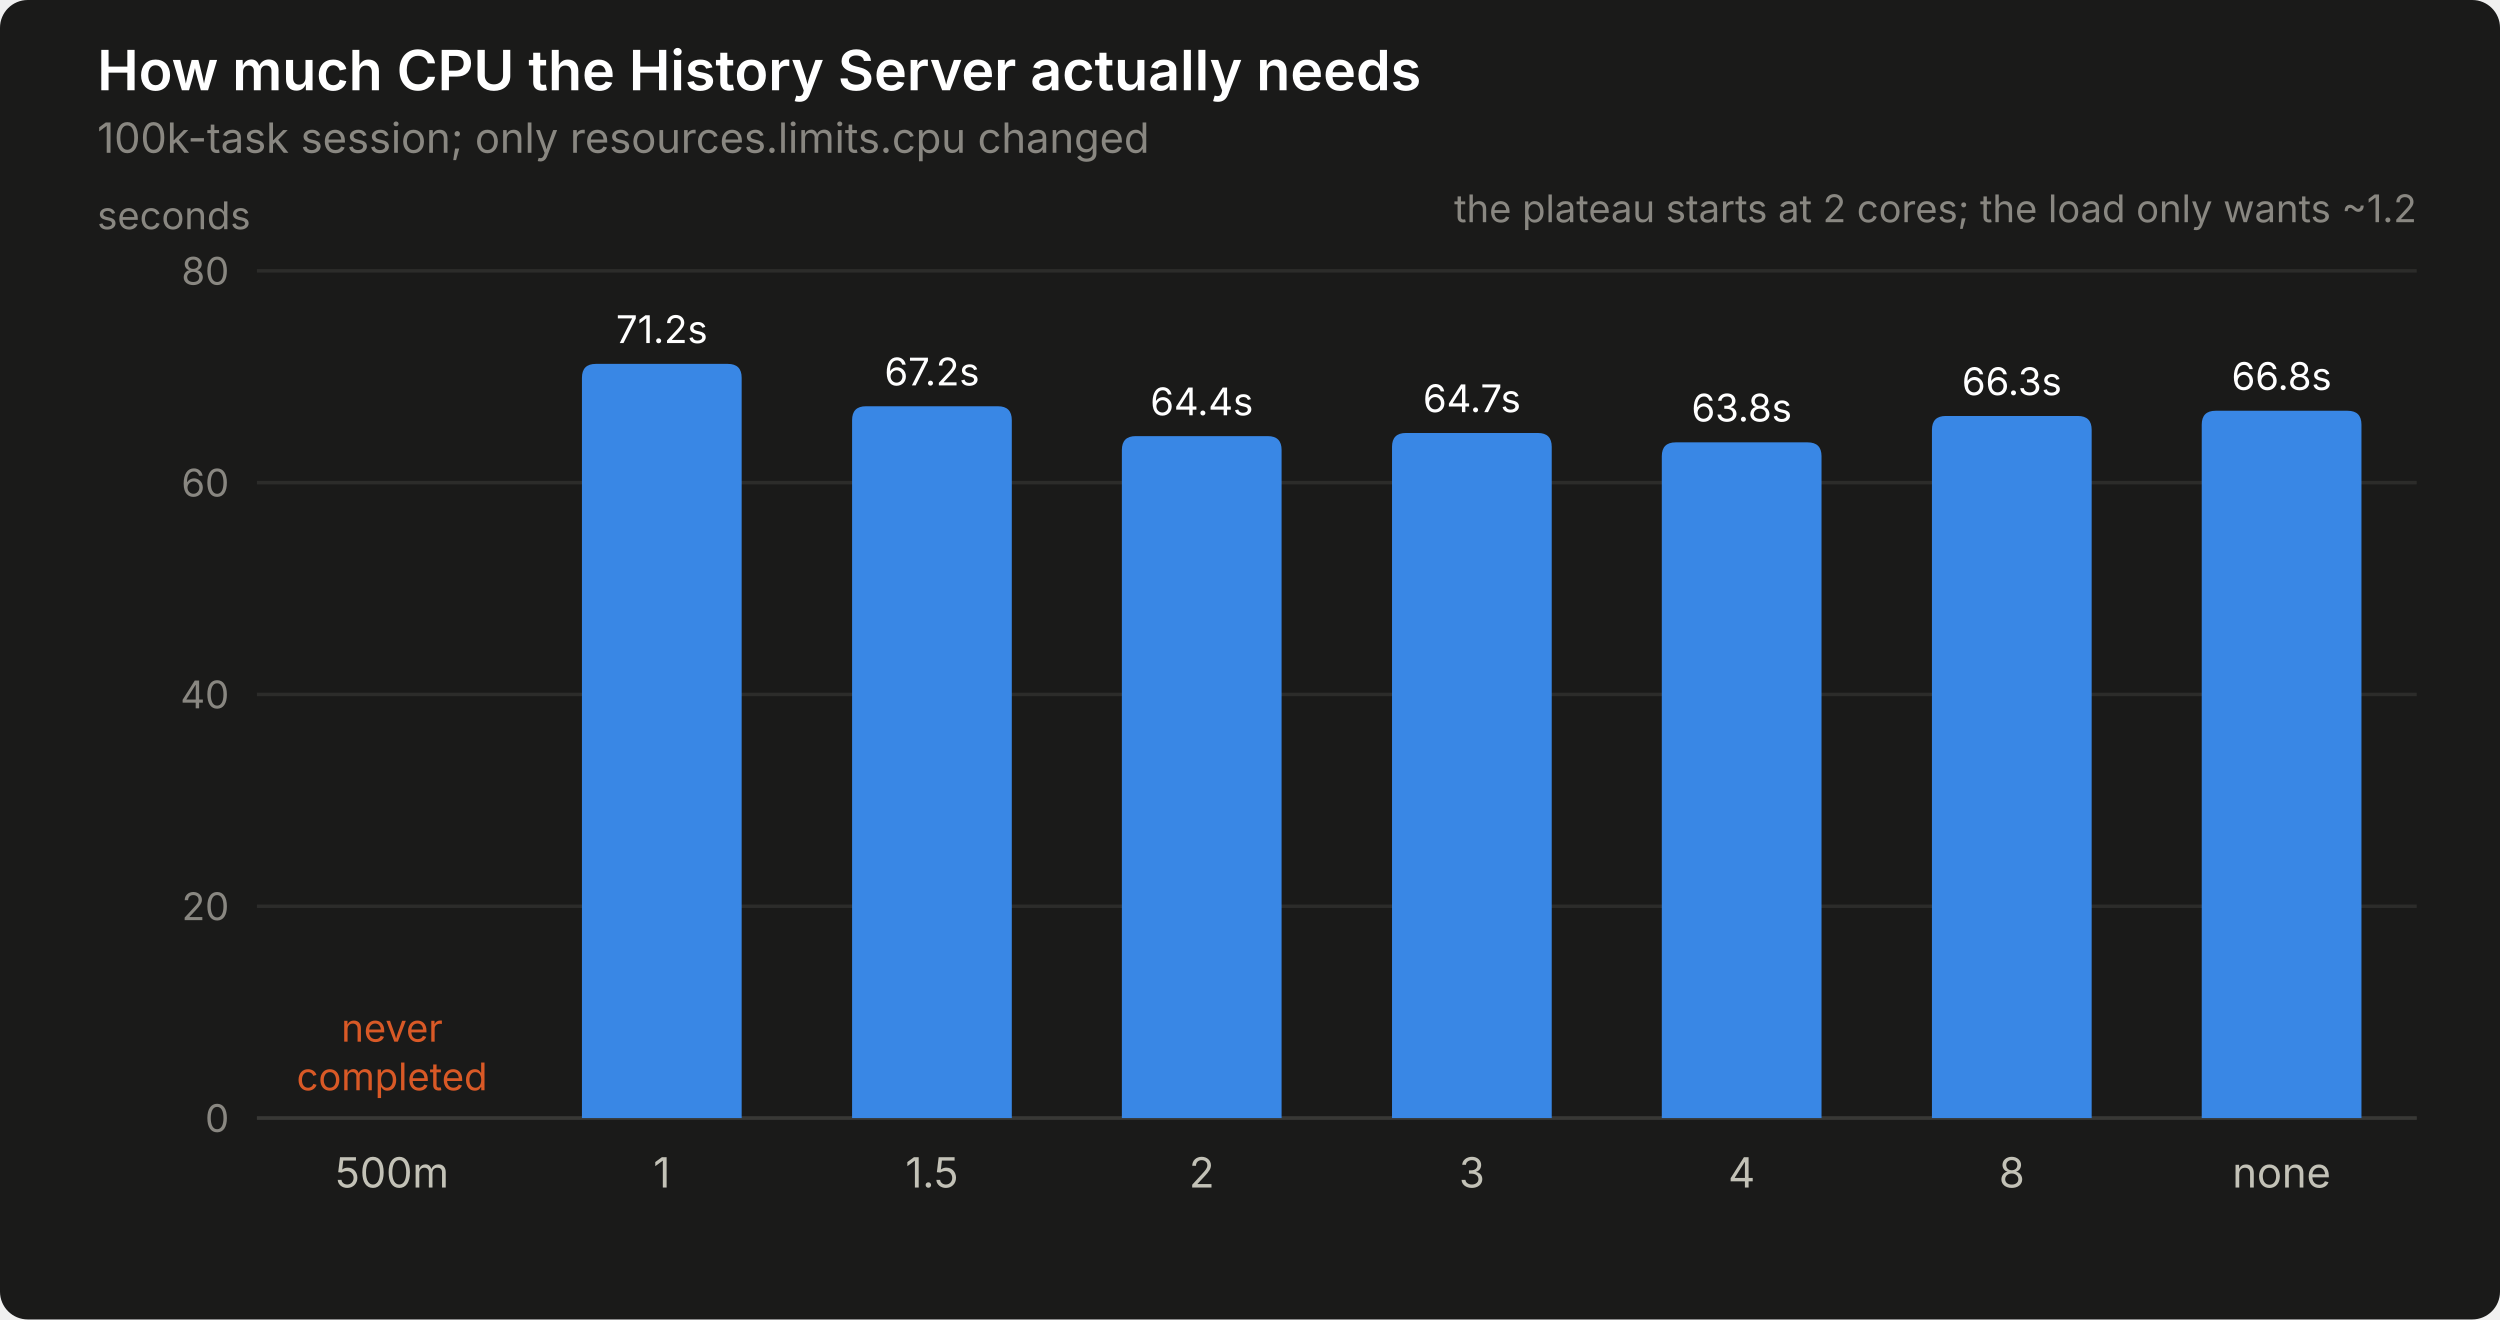
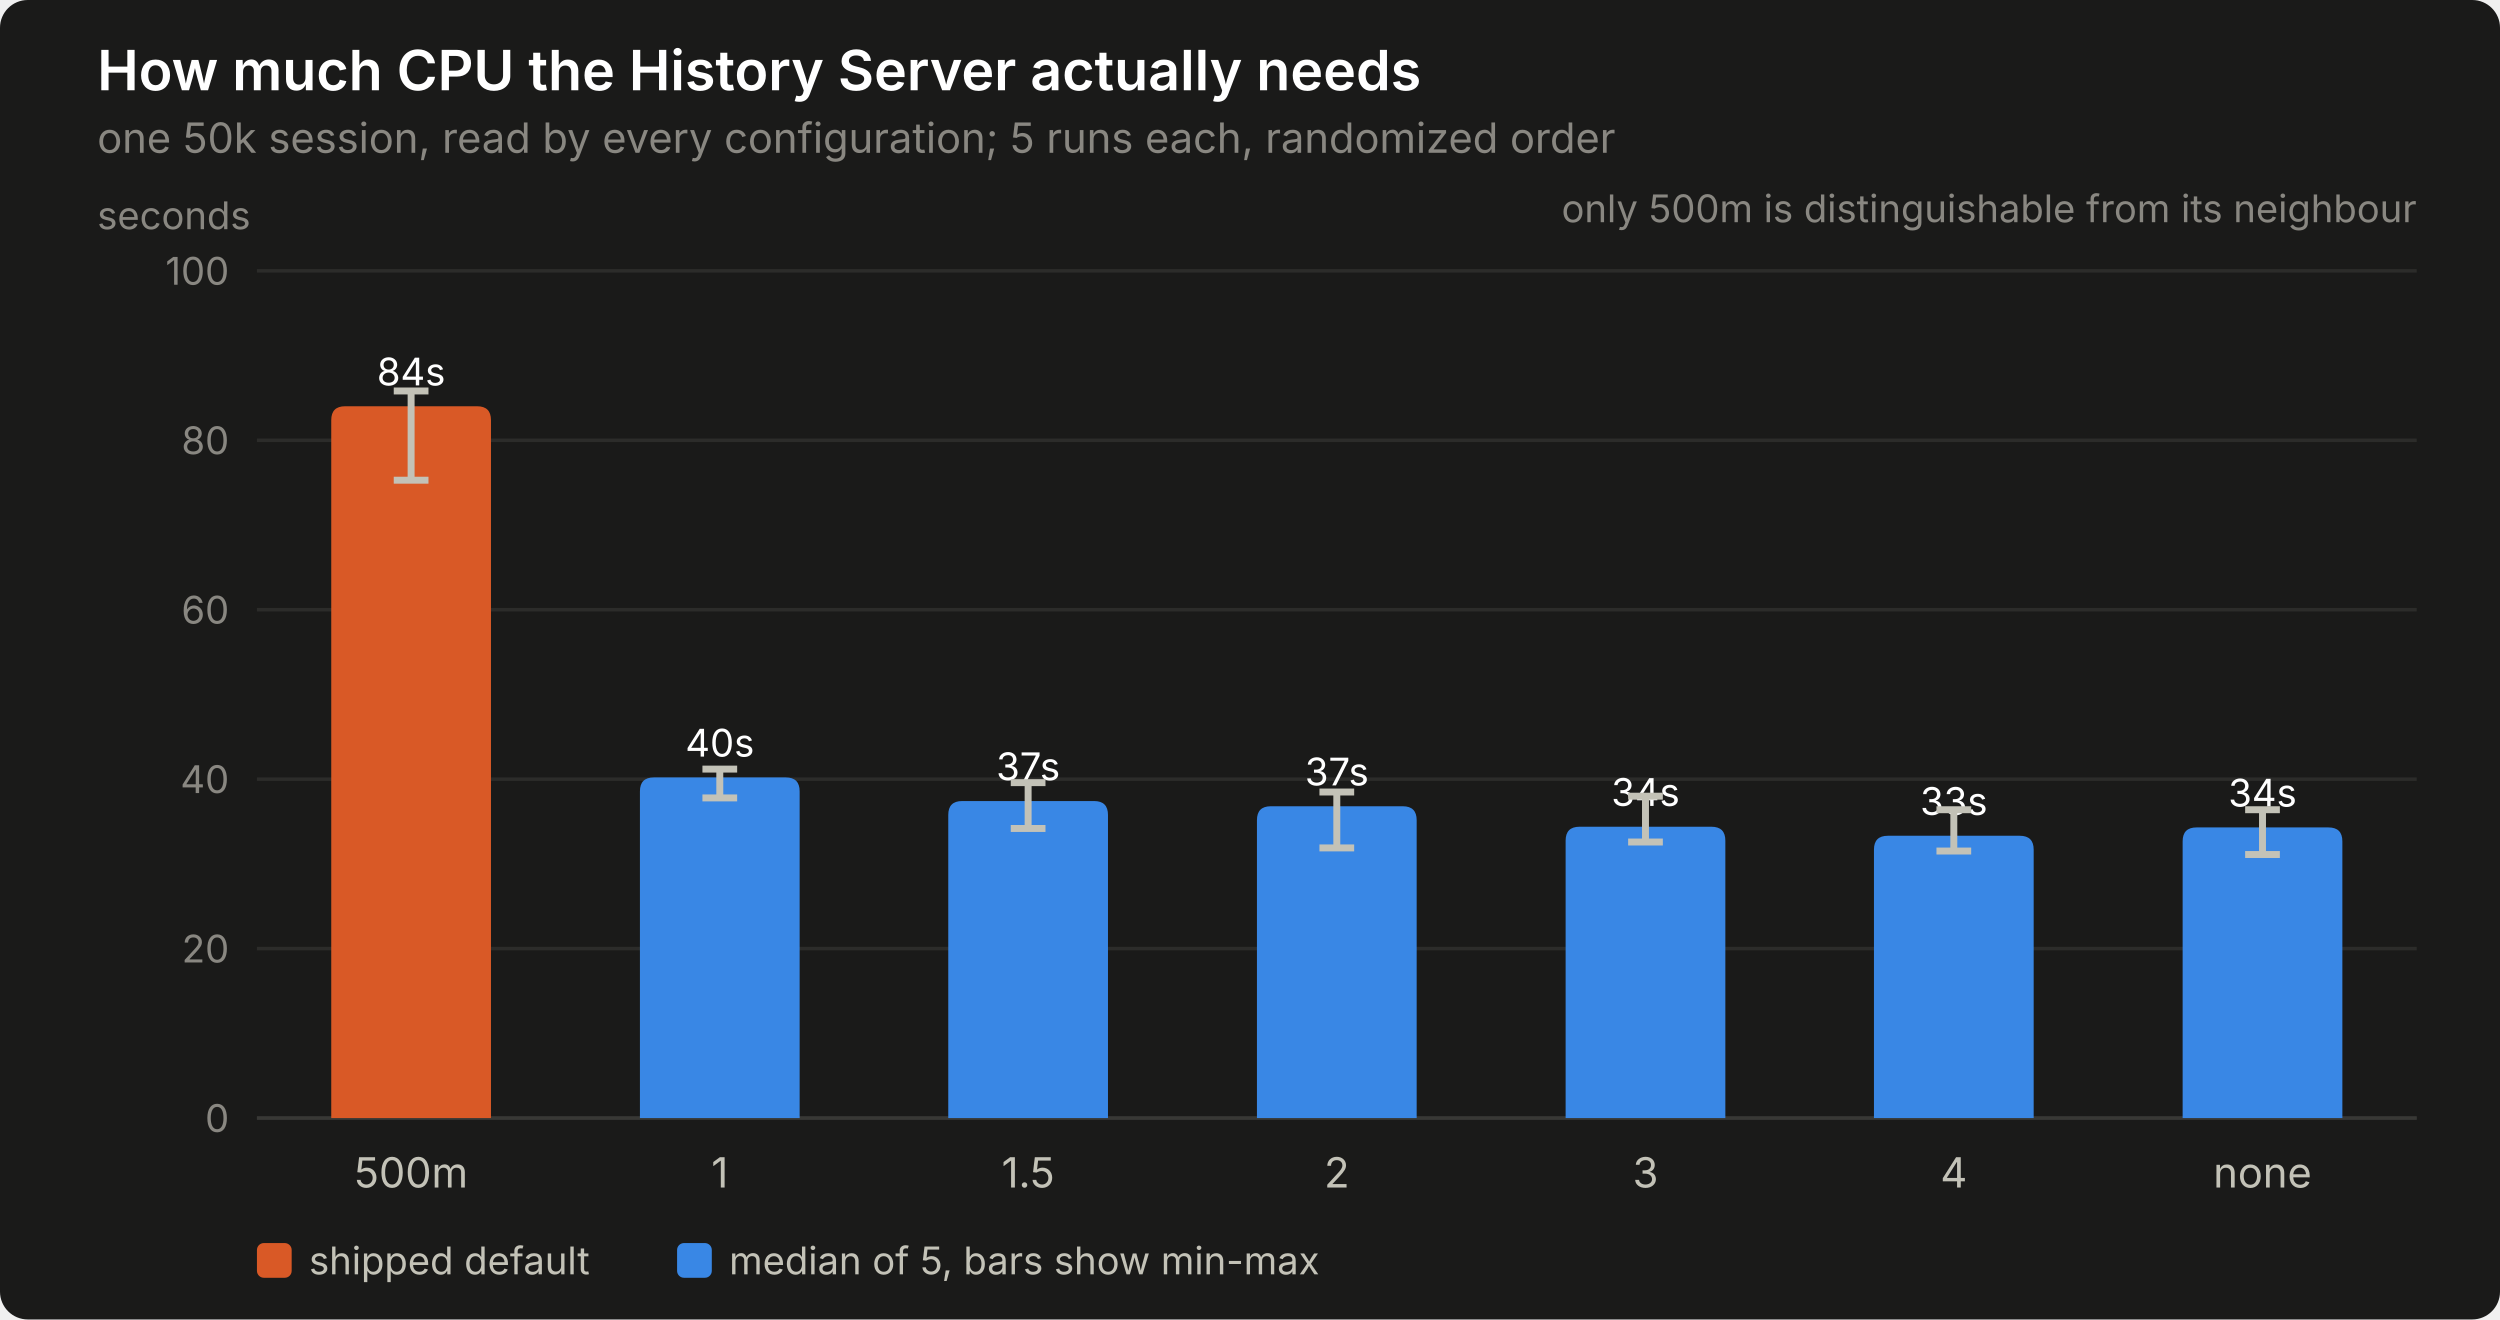
<svg xmlns="http://www.w3.org/2000/svg" viewBox="0 0 720 380" width="720" height="380" role="img">
  <rect width="720" height="380" fill="#1a1a19" rx="8" />
  <text x="28" y="26" font-family="system-ui,-apple-system,'Segoe UI',sans-serif" font-size="16" font-weight="600" fill="#ffffff">How much CPU the History Server actually needs</text>
-   <text x="28" y="44" font-family="system-ui,-apple-system,'Segoe UI',sans-serif" font-size="12" fill="#898781">100k-task session; only resources.limits.cpu changed</text>
+   <text x="28" y="44" font-family="system-ui,-apple-system,'Segoe UI',sans-serif" font-size="12" fill="#898781">one 50k session, read by every configuration; 5 runs each, randomized order</text>
  <line x1="74" y1="322.0" x2="696" y2="322.0" stroke="#2c2c2a" stroke-width="1" />
  <text x="66" y="326.0" text-anchor="end" font-family="system-ui,-apple-system,'Segoe UI',sans-serif" font-size="11" fill="#898781" font-variant-numeric="tabular-nums">0</text>
-   <line x1="74" y1="261.0" x2="696" y2="261.0" stroke="#2c2c2a" stroke-width="1" />
-   <text x="66" y="265.0" text-anchor="end" font-family="system-ui,-apple-system,'Segoe UI',sans-serif" font-size="11" fill="#898781" font-variant-numeric="tabular-nums">20</text>
-   <line x1="74" y1="200.0" x2="696" y2="200.0" stroke="#2c2c2a" stroke-width="1" />
-   <text x="66" y="204.0" text-anchor="end" font-family="system-ui,-apple-system,'Segoe UI',sans-serif" font-size="11" fill="#898781" font-variant-numeric="tabular-nums">40</text>
-   <line x1="74" y1="139.0" x2="696" y2="139.0" stroke="#2c2c2a" stroke-width="1" />
-   <text x="66" y="143.0" text-anchor="end" font-family="system-ui,-apple-system,'Segoe UI',sans-serif" font-size="11" fill="#898781" font-variant-numeric="tabular-nums">60</text>
+   <line x1="74" y1="273.2" x2="696" y2="273.2" stroke="#2c2c2a" stroke-width="1" />
+   <text x="66" y="277.2" text-anchor="end" font-family="system-ui,-apple-system,'Segoe UI',sans-serif" font-size="11" fill="#898781" font-variant-numeric="tabular-nums">20</text>
+   <line x1="74" y1="224.4" x2="696" y2="224.4" stroke="#2c2c2a" stroke-width="1" />
+   <text x="66" y="228.4" text-anchor="end" font-family="system-ui,-apple-system,'Segoe UI',sans-serif" font-size="11" fill="#898781" font-variant-numeric="tabular-nums">40</text>
+   <line x1="74" y1="175.6" x2="696" y2="175.6" stroke="#2c2c2a" stroke-width="1" />
+   <text x="66" y="179.6" text-anchor="end" font-family="system-ui,-apple-system,'Segoe UI',sans-serif" font-size="11" fill="#898781" font-variant-numeric="tabular-nums">60</text>
+   <line x1="74" y1="126.8" x2="696" y2="126.8" stroke="#2c2c2a" stroke-width="1" />
+   <text x="66" y="130.8" text-anchor="end" font-family="system-ui,-apple-system,'Segoe UI',sans-serif" font-size="11" fill="#898781" font-variant-numeric="tabular-nums">80</text>
  <line x1="74" y1="78.0" x2="696" y2="78.0" stroke="#2c2c2a" stroke-width="1" />
-   <text x="66" y="82.0" text-anchor="end" font-family="system-ui,-apple-system,'Segoe UI',sans-serif" font-size="11" fill="#898781" font-variant-numeric="tabular-nums">80</text>
+   <text x="66" y="82.0" text-anchor="end" font-family="system-ui,-apple-system,'Segoe UI',sans-serif" font-size="11" fill="#898781" font-variant-numeric="tabular-nums">100</text>
  <line x1="74" y1="322" x2="696" y2="322" stroke="#383835" stroke-width="1" />
  <text x="28" y="66" font-family="system-ui,-apple-system,'Segoe UI',sans-serif" font-size="11" fill="#898781">seconds</text>
-   <text x="112.9" y="342.0" text-anchor="middle" font-family="system-ui,-apple-system,'Segoe UI',sans-serif" font-size="12" fill="#c3c2b7">500m</text>
-   <text x="190.6" y="342.0" text-anchor="middle" font-family="system-ui,-apple-system,'Segoe UI',sans-serif" font-size="12" fill="#c3c2b7">1</text>
-   <text x="268.4" y="342.0" text-anchor="middle" font-family="system-ui,-apple-system,'Segoe UI',sans-serif" font-size="12" fill="#c3c2b7">1.5</text>
-   <text x="346.1" y="342.0" text-anchor="middle" font-family="system-ui,-apple-system,'Segoe UI',sans-serif" font-size="12" fill="#c3c2b7">2</text>
-   <text x="423.9" y="342.0" text-anchor="middle" font-family="system-ui,-apple-system,'Segoe UI',sans-serif" font-size="12" fill="#c3c2b7">3</text>
-   <text x="501.6" y="342.0" text-anchor="middle" font-family="system-ui,-apple-system,'Segoe UI',sans-serif" font-size="12" fill="#c3c2b7">4</text>
-   <text x="579.4" y="342.0" text-anchor="middle" font-family="system-ui,-apple-system,'Segoe UI',sans-serif" font-size="12" fill="#c3c2b7">8</text>
-   <text x="657.1" y="342.0" text-anchor="middle" font-family="system-ui,-apple-system,'Segoe UI',sans-serif" font-size="12" fill="#c3c2b7">none</text>
-   <path d="M167.6,322 L167.6,108.8 Q167.6,104.8 171.6,104.8 L209.6,104.8 Q213.6,104.8 213.6,108.8 L213.6,322 Z" fill="#3987e5" />
-   <text x="190.6" y="98.8" text-anchor="middle" font-family="system-ui,-apple-system,'Segoe UI',sans-serif" font-size="11" fill="#ffffff" font-variant-numeric="tabular-nums">71.2s</text>
-   <path d="M245.4,322 L245.4,121.0 Q245.4,117.0 249.4,117.0 L287.4,117.0 Q291.4,117.0 291.4,121.0 L291.4,322 Z" fill="#3987e5" />
-   <text x="268.4" y="111.0" text-anchor="middle" font-family="system-ui,-apple-system,'Segoe UI',sans-serif" font-size="11" fill="#ffffff" font-variant-numeric="tabular-nums">67.2s</text>
-   <path d="M323.1,322 L323.1,129.6 Q323.1,125.6 327.1,125.6 L365.1,125.6 Q369.1,125.6 369.1,129.6 L369.1,322 Z" fill="#3987e5" />
-   <text x="346.1" y="119.6" text-anchor="middle" font-family="system-ui,-apple-system,'Segoe UI',sans-serif" font-size="11" fill="#ffffff" font-variant-numeric="tabular-nums">64.4s</text>
-   <path d="M400.9,322 L400.9,128.7 Q400.9,124.7 404.9,124.7 L442.9,124.7 Q446.9,124.7 446.9,128.7 L446.9,322 Z" fill="#3987e5" />
-   <text x="423.9" y="118.7" text-anchor="middle" font-family="system-ui,-apple-system,'Segoe UI',sans-serif" font-size="11" fill="#ffffff" font-variant-numeric="tabular-nums">64.7s</text>
-   <path d="M478.6,322 L478.6,131.4 Q478.6,127.4 482.6,127.4 L520.6,127.4 Q524.6,127.4 524.6,131.4 L524.6,322 Z" fill="#3987e5" />
-   <text x="501.6" y="121.4" text-anchor="middle" font-family="system-ui,-apple-system,'Segoe UI',sans-serif" font-size="11" fill="#ffffff" font-variant-numeric="tabular-nums">63.8s</text>
-   <path d="M556.4,322 L556.4,123.8 Q556.4,119.8 560.4,119.8 L598.4,119.8 Q602.4,119.8 602.4,123.8 L602.4,322 Z" fill="#3987e5" />
-   <text x="579.4" y="113.8" text-anchor="middle" font-family="system-ui,-apple-system,'Segoe UI',sans-serif" font-size="11" fill="#ffffff" font-variant-numeric="tabular-nums">66.3s</text>
-   <path d="M634.1,322 L634.1,122.3 Q634.1,118.3 638.1,118.3 L676.1,118.3 Q680.1,118.3 680.1,122.3 L680.1,322 Z" fill="#3987e5" />
-   <text x="657.1" y="112.3" text-anchor="middle" font-family="system-ui,-apple-system,'Segoe UI',sans-serif" font-size="11" fill="#ffffff" font-variant-numeric="tabular-nums">66.8s</text>
-   <text x="112.9" y="300.0" text-anchor="middle" font-family="system-ui,-apple-system,'Segoe UI',sans-serif" font-size="11" fill="#d95926">never</text>
-   <text x="112.9" y="314.0" text-anchor="middle" font-family="system-ui,-apple-system,'Segoe UI',sans-serif" font-size="11" fill="#d95926">completed</text>
-   <text x="696" y="64" text-anchor="end" font-family="system-ui,-apple-system,'Segoe UI',sans-serif" font-size="11" fill="#898781">the plateau starts at 2 cores; the load only wants ~1.2</text>
+   <text x="118.4" y="342.0" text-anchor="middle" font-family="system-ui,-apple-system,'Segoe UI',sans-serif" font-size="12" fill="#c3c2b7">500m</text>
+   <text x="207.3" y="342.0" text-anchor="middle" font-family="system-ui,-apple-system,'Segoe UI',sans-serif" font-size="12" fill="#c3c2b7">1</text>
+   <text x="296.1" y="342.0" text-anchor="middle" font-family="system-ui,-apple-system,'Segoe UI',sans-serif" font-size="12" fill="#c3c2b7">1.5</text>
+   <text x="385.0" y="342.0" text-anchor="middle" font-family="system-ui,-apple-system,'Segoe UI',sans-serif" font-size="12" fill="#c3c2b7">2</text>
+   <text x="473.9" y="342.0" text-anchor="middle" font-family="system-ui,-apple-system,'Segoe UI',sans-serif" font-size="12" fill="#c3c2b7">3</text>
+   <text x="562.7" y="342.0" text-anchor="middle" font-family="system-ui,-apple-system,'Segoe UI',sans-serif" font-size="12" fill="#c3c2b7">4</text>
+   <text x="651.6" y="342.0" text-anchor="middle" font-family="system-ui,-apple-system,'Segoe UI',sans-serif" font-size="12" fill="#c3c2b7">none</text>
+   <path d="M95.4,322 L95.4,121.0 Q95.4,117.0 99.4,117.0 L137.4,117.0 Q141.4,117.0 141.4,121.0 L141.4,322 Z" fill="#d95926" />
+   <text x="118.4" y="111.0" text-anchor="middle" font-family="system-ui,-apple-system,'Segoe UI',sans-serif" font-size="11" fill="#ffffff" font-variant-numeric="tabular-nums">84s</text>
+   <path d="M184.3,322 L184.3,227.9 Q184.3,223.9 188.3,223.9 L226.3,223.9 Q230.3,223.9 230.3,227.9 L230.3,322 Z" fill="#3987e5" />
+   <text x="207.3" y="217.9" text-anchor="middle" font-family="system-ui,-apple-system,'Segoe UI',sans-serif" font-size="11" fill="#ffffff" font-variant-numeric="tabular-nums">40s</text>
+   <path d="M273.1,322 L273.1,234.7 Q273.1,230.7 277.1,230.7 L315.1,230.7 Q319.1,230.7 319.1,234.7 L319.1,322 Z" fill="#3987e5" />
+   <text x="296.1" y="224.7" text-anchor="middle" font-family="system-ui,-apple-system,'Segoe UI',sans-serif" font-size="11" fill="#ffffff" font-variant-numeric="tabular-nums">37s</text>
+   <path d="M362.0,322 L362.0,236.2 Q362.0,232.2 366.0,232.2 L404.0,232.2 Q408.0,232.2 408.0,236.2 L408.0,322 Z" fill="#3987e5" />
+   <text x="385.0" y="226.2" text-anchor="middle" font-family="system-ui,-apple-system,'Segoe UI',sans-serif" font-size="11" fill="#ffffff" font-variant-numeric="tabular-nums">37s</text>
+   <path d="M450.9,322 L450.9,242.1 Q450.9,238.1 454.9,238.1 L492.9,238.1 Q496.9,238.1 496.9,242.1 L496.9,322 Z" fill="#3987e5" />
+   <text x="473.9" y="232.1" text-anchor="middle" font-family="system-ui,-apple-system,'Segoe UI',sans-serif" font-size="11" fill="#ffffff" font-variant-numeric="tabular-nums">34s</text>
+   <path d="M539.7,322 L539.7,244.7 Q539.7,240.7 543.7,240.7 L581.7,240.7 Q585.7,240.7 585.7,244.7 L585.7,322 Z" fill="#3987e5" />
+   <text x="562.7" y="234.7" text-anchor="middle" font-family="system-ui,-apple-system,'Segoe UI',sans-serif" font-size="11" fill="#ffffff" font-variant-numeric="tabular-nums">33s</text>
+   <path d="M628.6,322 L628.6,242.3 Q628.6,238.3 632.6,238.3 L670.6,238.3 Q674.6,238.3 674.6,242.3 L674.6,322 Z" fill="#3987e5" />
+   <text x="651.6" y="232.3" text-anchor="middle" font-family="system-ui,-apple-system,'Segoe UI',sans-serif" font-size="11" fill="#ffffff" font-variant-numeric="tabular-nums">34s</text>
+   <line x1="118.4" y1="112.6" x2="118.4" y2="138.3" stroke="#c3c2b7" stroke-width="2" />
+   <line x1="113.4" y1="112.6" x2="123.4" y2="112.6" stroke="#c3c2b7" stroke-width="2" />
+   <line x1="113.4" y1="138.3" x2="123.4" y2="138.3" stroke="#c3c2b7" stroke-width="2" />
+   <line x1="207.3" y1="221.5" x2="207.3" y2="229.8" stroke="#c3c2b7" stroke-width="2" />
+   <line x1="202.3" y1="221.5" x2="212.3" y2="221.5" stroke="#c3c2b7" stroke-width="2" />
+   <line x1="202.3" y1="229.8" x2="212.3" y2="229.8" stroke="#c3c2b7" stroke-width="2" />
+   <line x1="296.1" y1="225.4" x2="296.1" y2="238.6" stroke="#c3c2b7" stroke-width="2" />
+   <line x1="291.1" y1="225.4" x2="301.1" y2="225.4" stroke="#c3c2b7" stroke-width="2" />
+   <line x1="291.1" y1="238.6" x2="301.1" y2="238.6" stroke="#c3c2b7" stroke-width="2" />
+   <line x1="385.0" y1="228.1" x2="385.0" y2="244.2" stroke="#c3c2b7" stroke-width="2" />
+   <line x1="380.0" y1="228.1" x2="390.0" y2="228.1" stroke="#c3c2b7" stroke-width="2" />
+   <line x1="380.0" y1="244.2" x2="390.0" y2="244.2" stroke="#c3c2b7" stroke-width="2" />
+   <line x1="473.9" y1="229.3" x2="473.9" y2="242.5" stroke="#c3c2b7" stroke-width="2" />
+   <line x1="468.9" y1="229.3" x2="478.9" y2="229.3" stroke="#c3c2b7" stroke-width="2" />
+   <line x1="468.9" y1="242.5" x2="478.9" y2="242.5" stroke="#c3c2b7" stroke-width="2" />
+   <line x1="562.7" y1="233.2" x2="562.7" y2="245.1" stroke="#c3c2b7" stroke-width="2" />
+   <line x1="557.7" y1="233.2" x2="567.7" y2="233.2" stroke="#c3c2b7" stroke-width="2" />
+   <line x1="557.7" y1="245.1" x2="567.7" y2="245.1" stroke="#c3c2b7" stroke-width="2" />
+   <line x1="651.6" y1="233.2" x2="651.6" y2="246.1" stroke="#c3c2b7" stroke-width="2" />
+   <line x1="646.6" y1="233.2" x2="656.6" y2="233.2" stroke="#c3c2b7" stroke-width="2" />
+   <line x1="646.6" y1="246.1" x2="656.6" y2="246.1" stroke="#c3c2b7" stroke-width="2" />
+   <rect x="74" y="358" width="10" height="10" rx="2" fill="#d95926" />
+   <text x="89" y="367" font-family="system-ui,-apple-system,'Segoe UI',sans-serif" font-size="11" fill="#c3c2b7">shipped default</text>
+   <rect x="195.0" y="358" width="10" height="10" rx="2" fill="#3987e5" />
+   <text x="210.0" y="367" font-family="system-ui,-apple-system,'Segoe UI',sans-serif" font-size="11" fill="#c3c2b7">median of 5, bars show min-max</text>
+   <text x="696" y="64" text-anchor="end" font-family="system-ui,-apple-system,'Segoe UI',sans-serif" font-size="11" fill="#898781">only 500m is distinguishable from its neighbour</text>
</svg>
